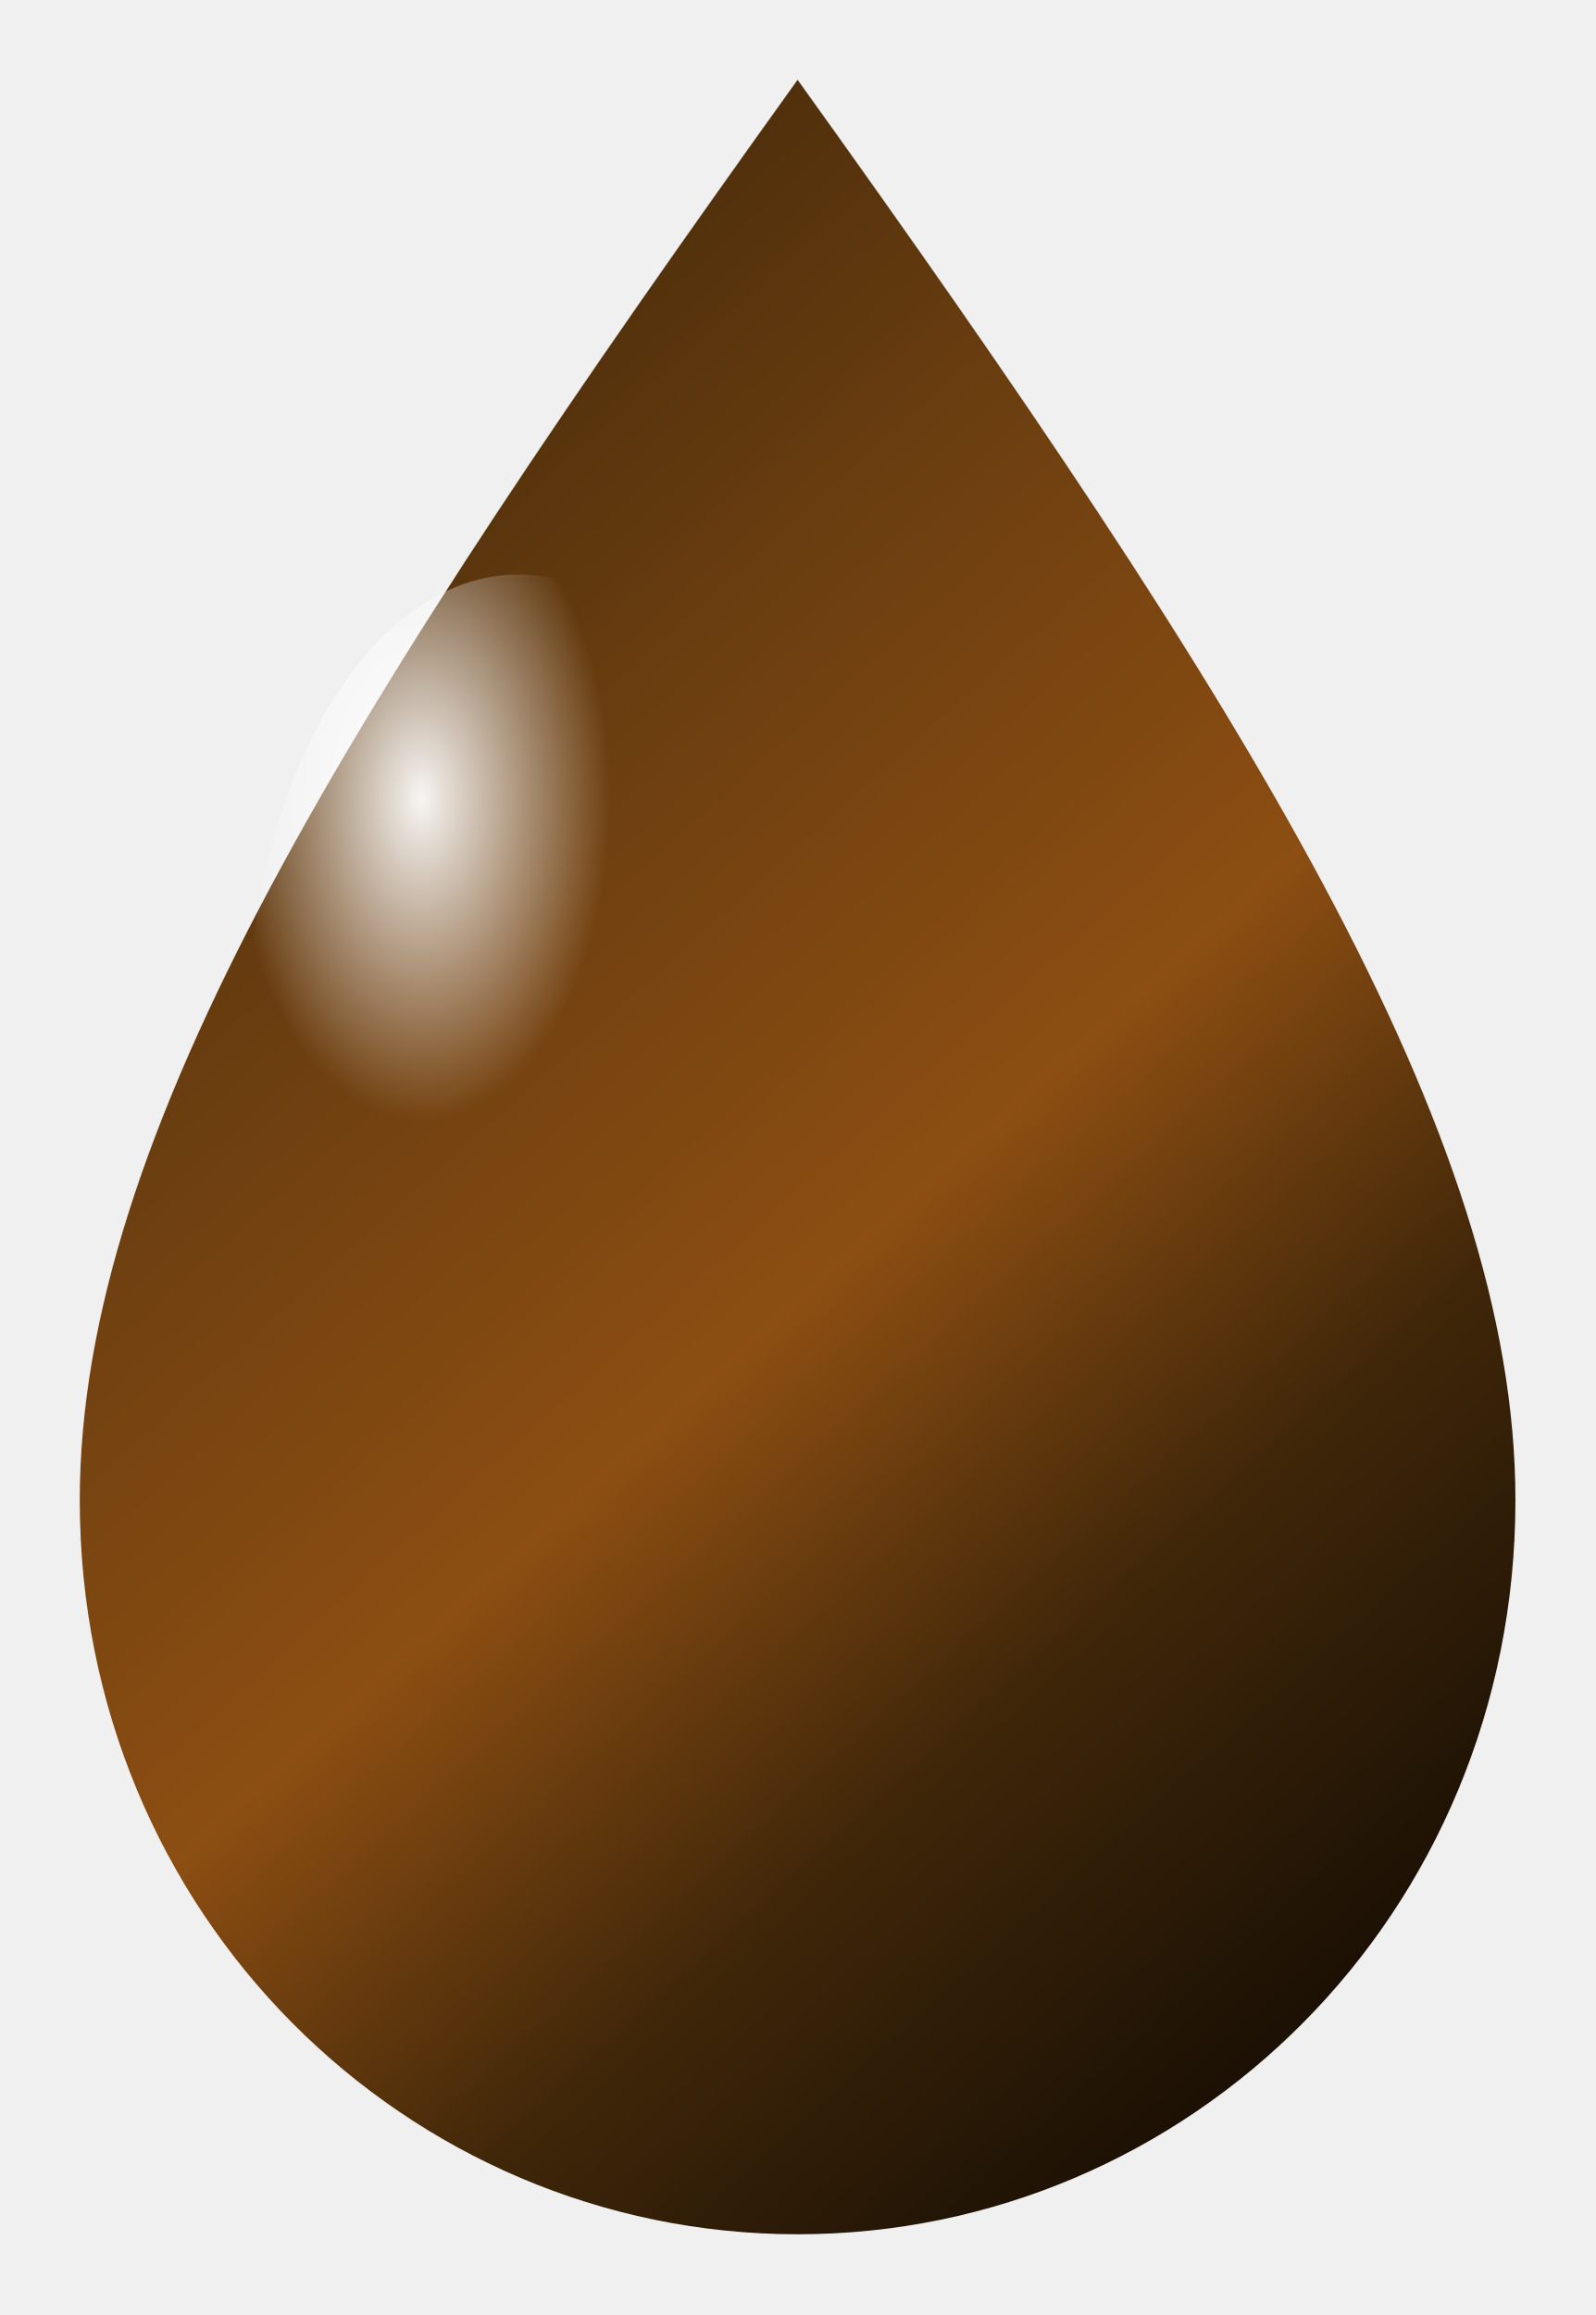
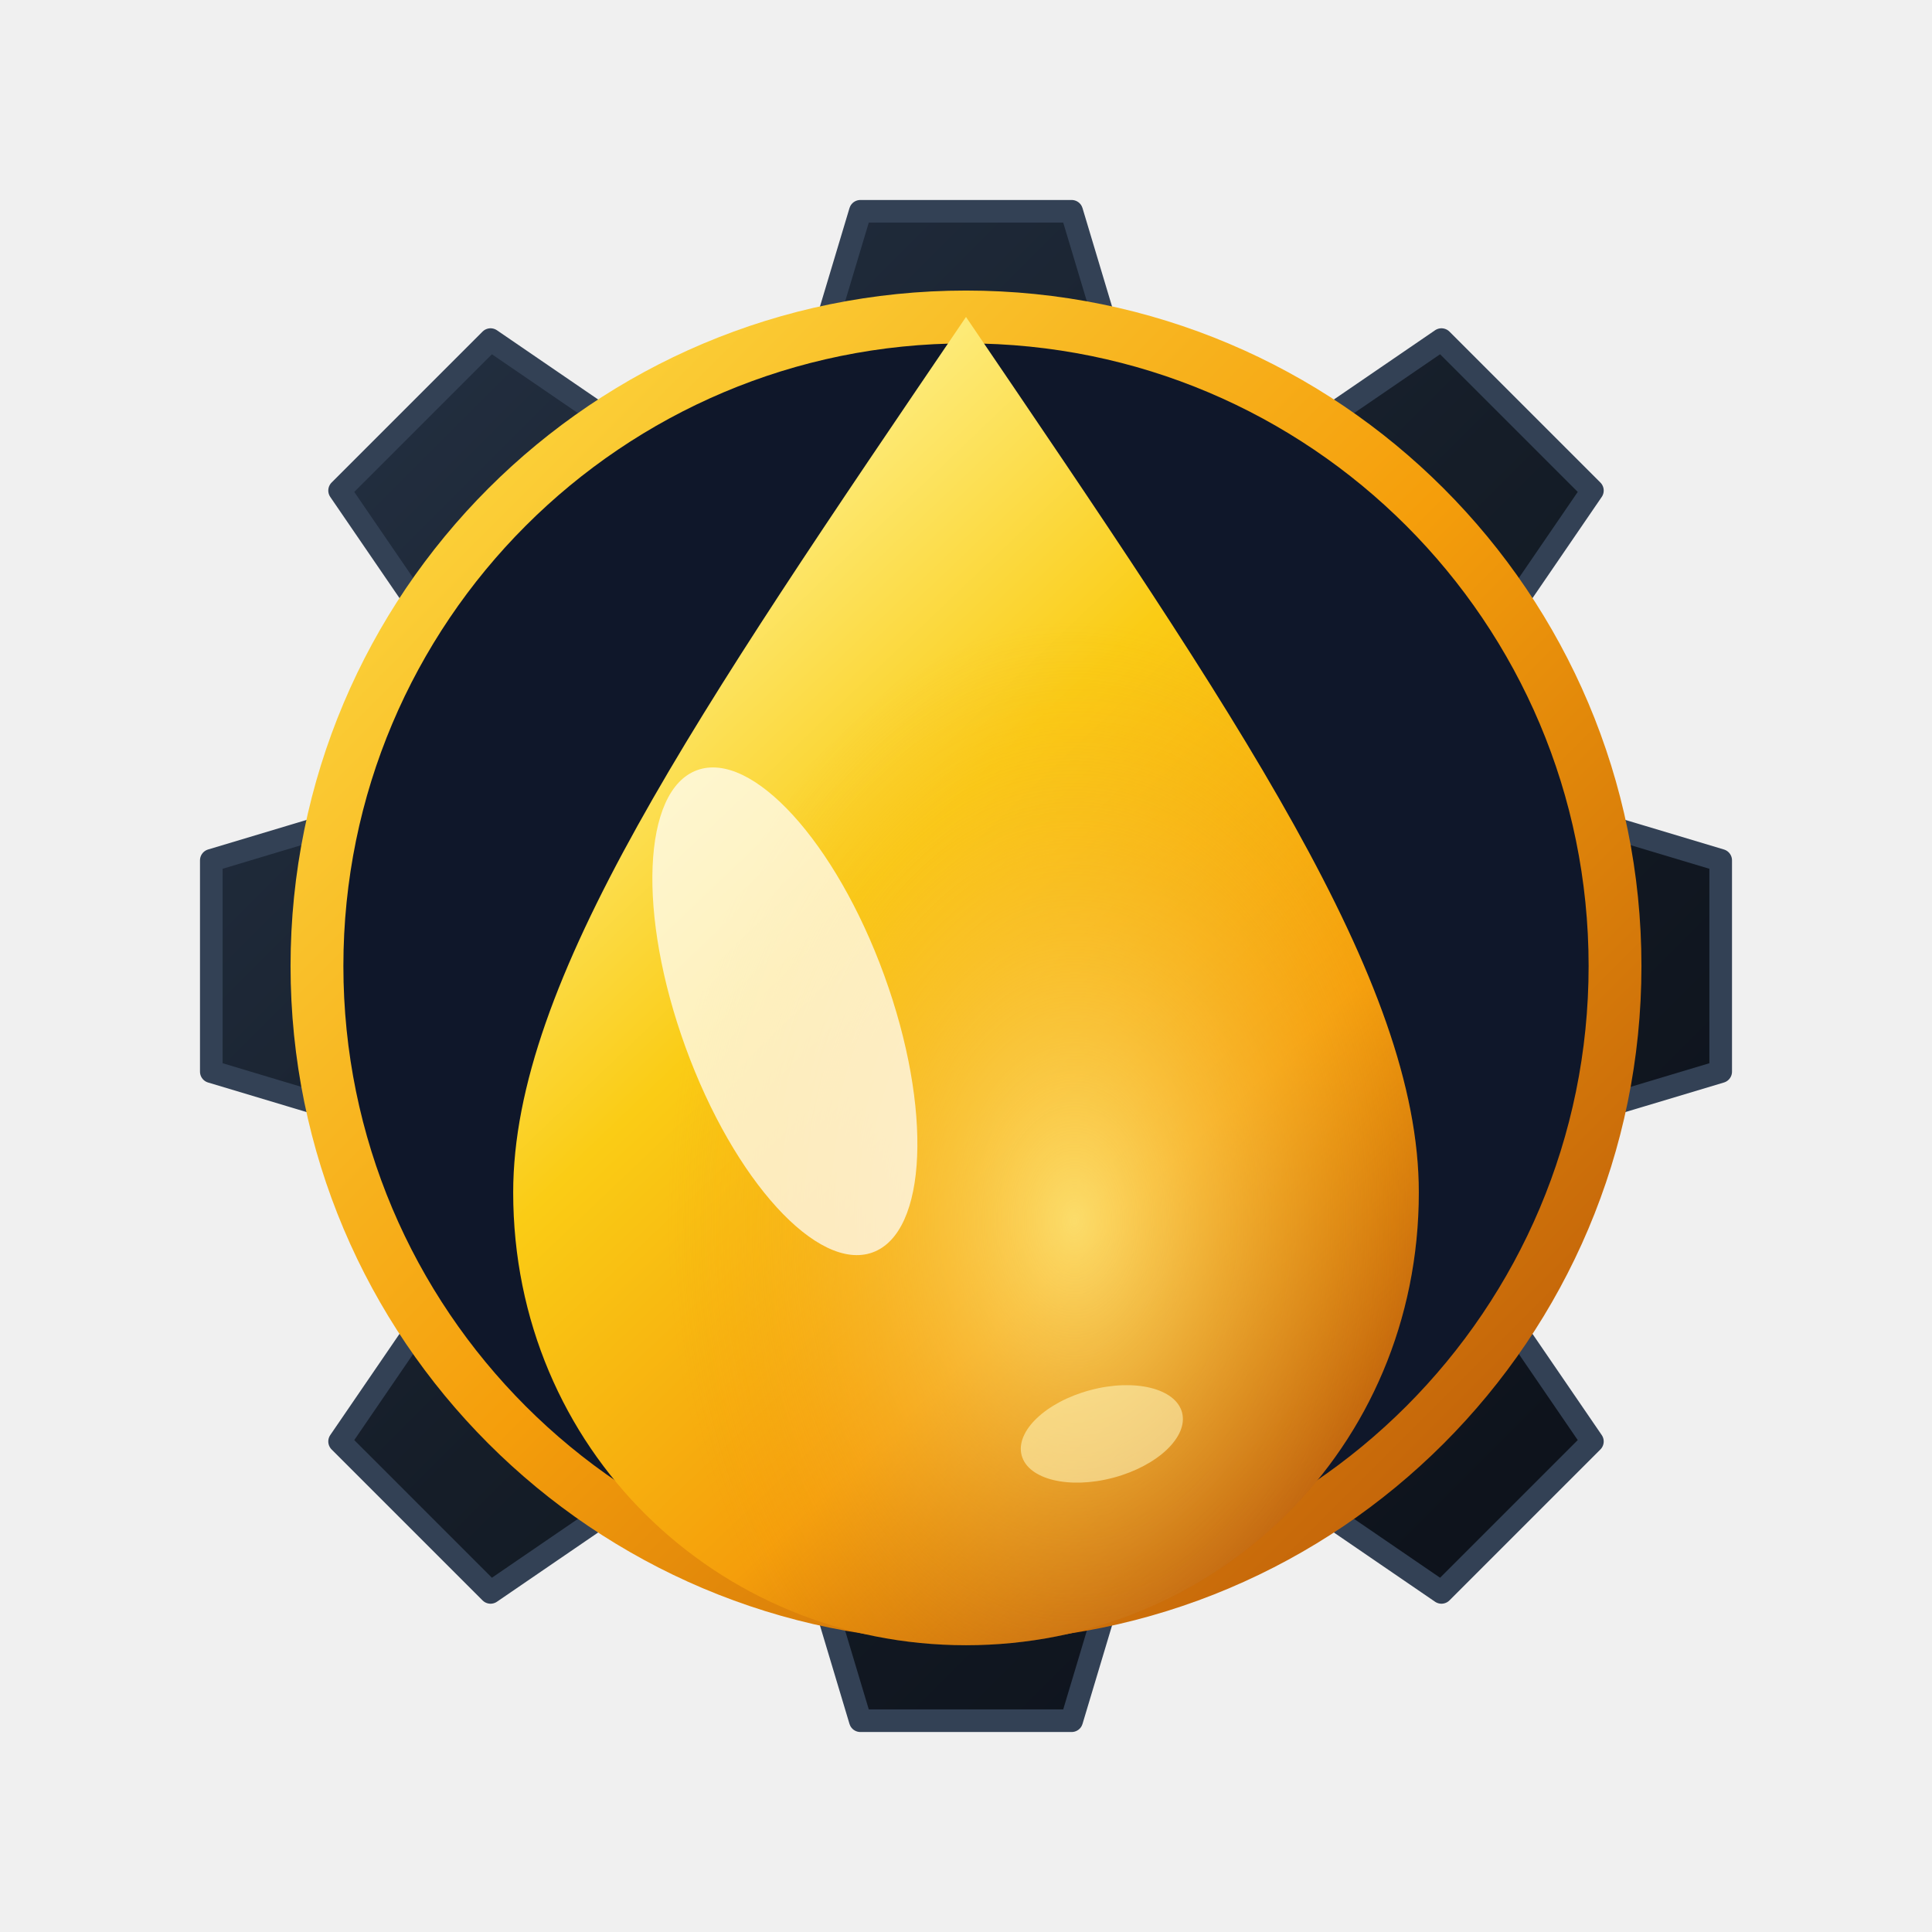
- <svg xmlns="http://www.w3.org/2000/svg" viewBox="40 80 200 290">
+ <svg xmlns="http://www.w3.org/2000/svg" viewBox="0 0 256 256">
  <defs>
-     <linearGradient id="a" x1="20%" y1="0%" x2="80%" y2="100%">
-       <stop offset="0%" stop-color="#3A2408" />
-       <stop offset="30%" stop-color="#6B3E10" />
-       <stop offset="55%" stop-color="#8C4E12" />
-       <stop offset="75%" stop-color="#3F2609" />
-       <stop offset="100%" stop-color="#120B03" />
+     <linearGradient id="gearGrad" x1="0%" y1="0%" x2="100%" y2="100%">
+       <stop offset="0%" stop-color="#263346" />
+       <stop offset="50%" stop-color="#151D28" />
+       <stop offset="100%" stop-color="#0B0F17" />
    </linearGradient>
-     <radialGradient id="b" cx="32%" cy="24%" r="35%">
-       <stop offset="0%" stop-color="#fff" stop-opacity=".95" />
-       <stop offset="100%" stop-color="#fff" stop-opacity="0" />
+     <linearGradient id="ringGrad" x1="0%" y1="0%" x2="100%" y2="100%">
+       <stop offset="0%" stop-color="#FDE047" />
+       <stop offset="50%" stop-color="#F59E0B" />
+       <stop offset="100%" stop-color="#B45309" />
+     </linearGradient>
+     <linearGradient id="dropGrad" x1="25%" y1="10%" x2="80%" y2="95%">
+       <stop offset="0%" stop-color="#FEF08A" />
+       <stop offset="35%" stop-color="#FACC15" />
+       <stop offset="70%" stop-color="#F59E0B" />
+       <stop offset="100%" stop-color="#B45309" />
+     </linearGradient>
+     <radialGradient id="bellyGlow" cx="62%" cy="68%" r="45%">
+       <stop offset="0%" stop-color="#FEF08A" stop-opacity="0.75" />
+       <stop offset="100%" stop-color="#F59E0B" stop-opacity="0" />
    </radialGradient>
+     <clipPath id="dropClip">
+       <path d="M128,42 C164,95 188,130 188,158 C188,192 161,218 128,218 C95,218 68,192 68,158 C68,130 92,95 128,42 Z" />
+     </clipPath>
  </defs>
-   <path d="M140,90 C196,168 230,222 230,268 C230,320 189,360 140,360 C91,360 50,320 50,268 C50,222 84,168 140,90 Z" fill="url(#a)" />
-   <ellipse cx="105" cy="210" rx="34" ry="58" fill="url(#b)" />
+   <path fill="url(#gearGrad)" stroke="#334155" stroke-width="3" stroke-linejoin="round" d="M114,12 H142 L148,32 A96,96 0 0,1 172,42 L191,29 L211,49 L198,68 A96,96 0 0,1 208,92 L228,98 V126 L208,132 A96,96 0 0,1 198,156 L211,175 L191,195 L172,182 A96,96 0 0,1 148,192 L142,212 H114 L108,192 A96,96 0 0,1 84,182 L65,195 L45,175 L58,156 A96,96 0 0,1 48,132 L28,126 V98 L48,92 A96,96 0 0,1 58,68 L45,49 L65,29 L84,42 A96,96 0 0,1 108,32 Z" transform="translate(0, 16)" />
+   <circle cx="128" cy="128" r="86" fill="#0F172A" stroke="url(#ringGrad)" stroke-width="7" />
+   <g clip-path="url(#dropClip)">
+     <path d="M128,42 C164,95 188,130 188,158 C188,192 161,218 128,218 C95,218 68,192 68,158 C68,130 92,95 128,42 Z" fill="url(#dropGrad)" />
+     <path d="M128,42 C164,95 188,130 188,158 C188,192 161,218 128,218 C95,218 68,192 68,158 C68,130 92,95 128,42 Z" fill="url(#bellyGlow)" />
+     <ellipse cx="104" cy="134" rx="14" ry="34" transform="rotate(-20 104 134)" fill="#FFFFFF" fill-opacity="0.72" />
+     <ellipse cx="146" cy="190" rx="11" ry="6" transform="rotate(-15 146 190)" fill="#FEF9C3" fill-opacity="0.55" />
+   </g>
</svg>
